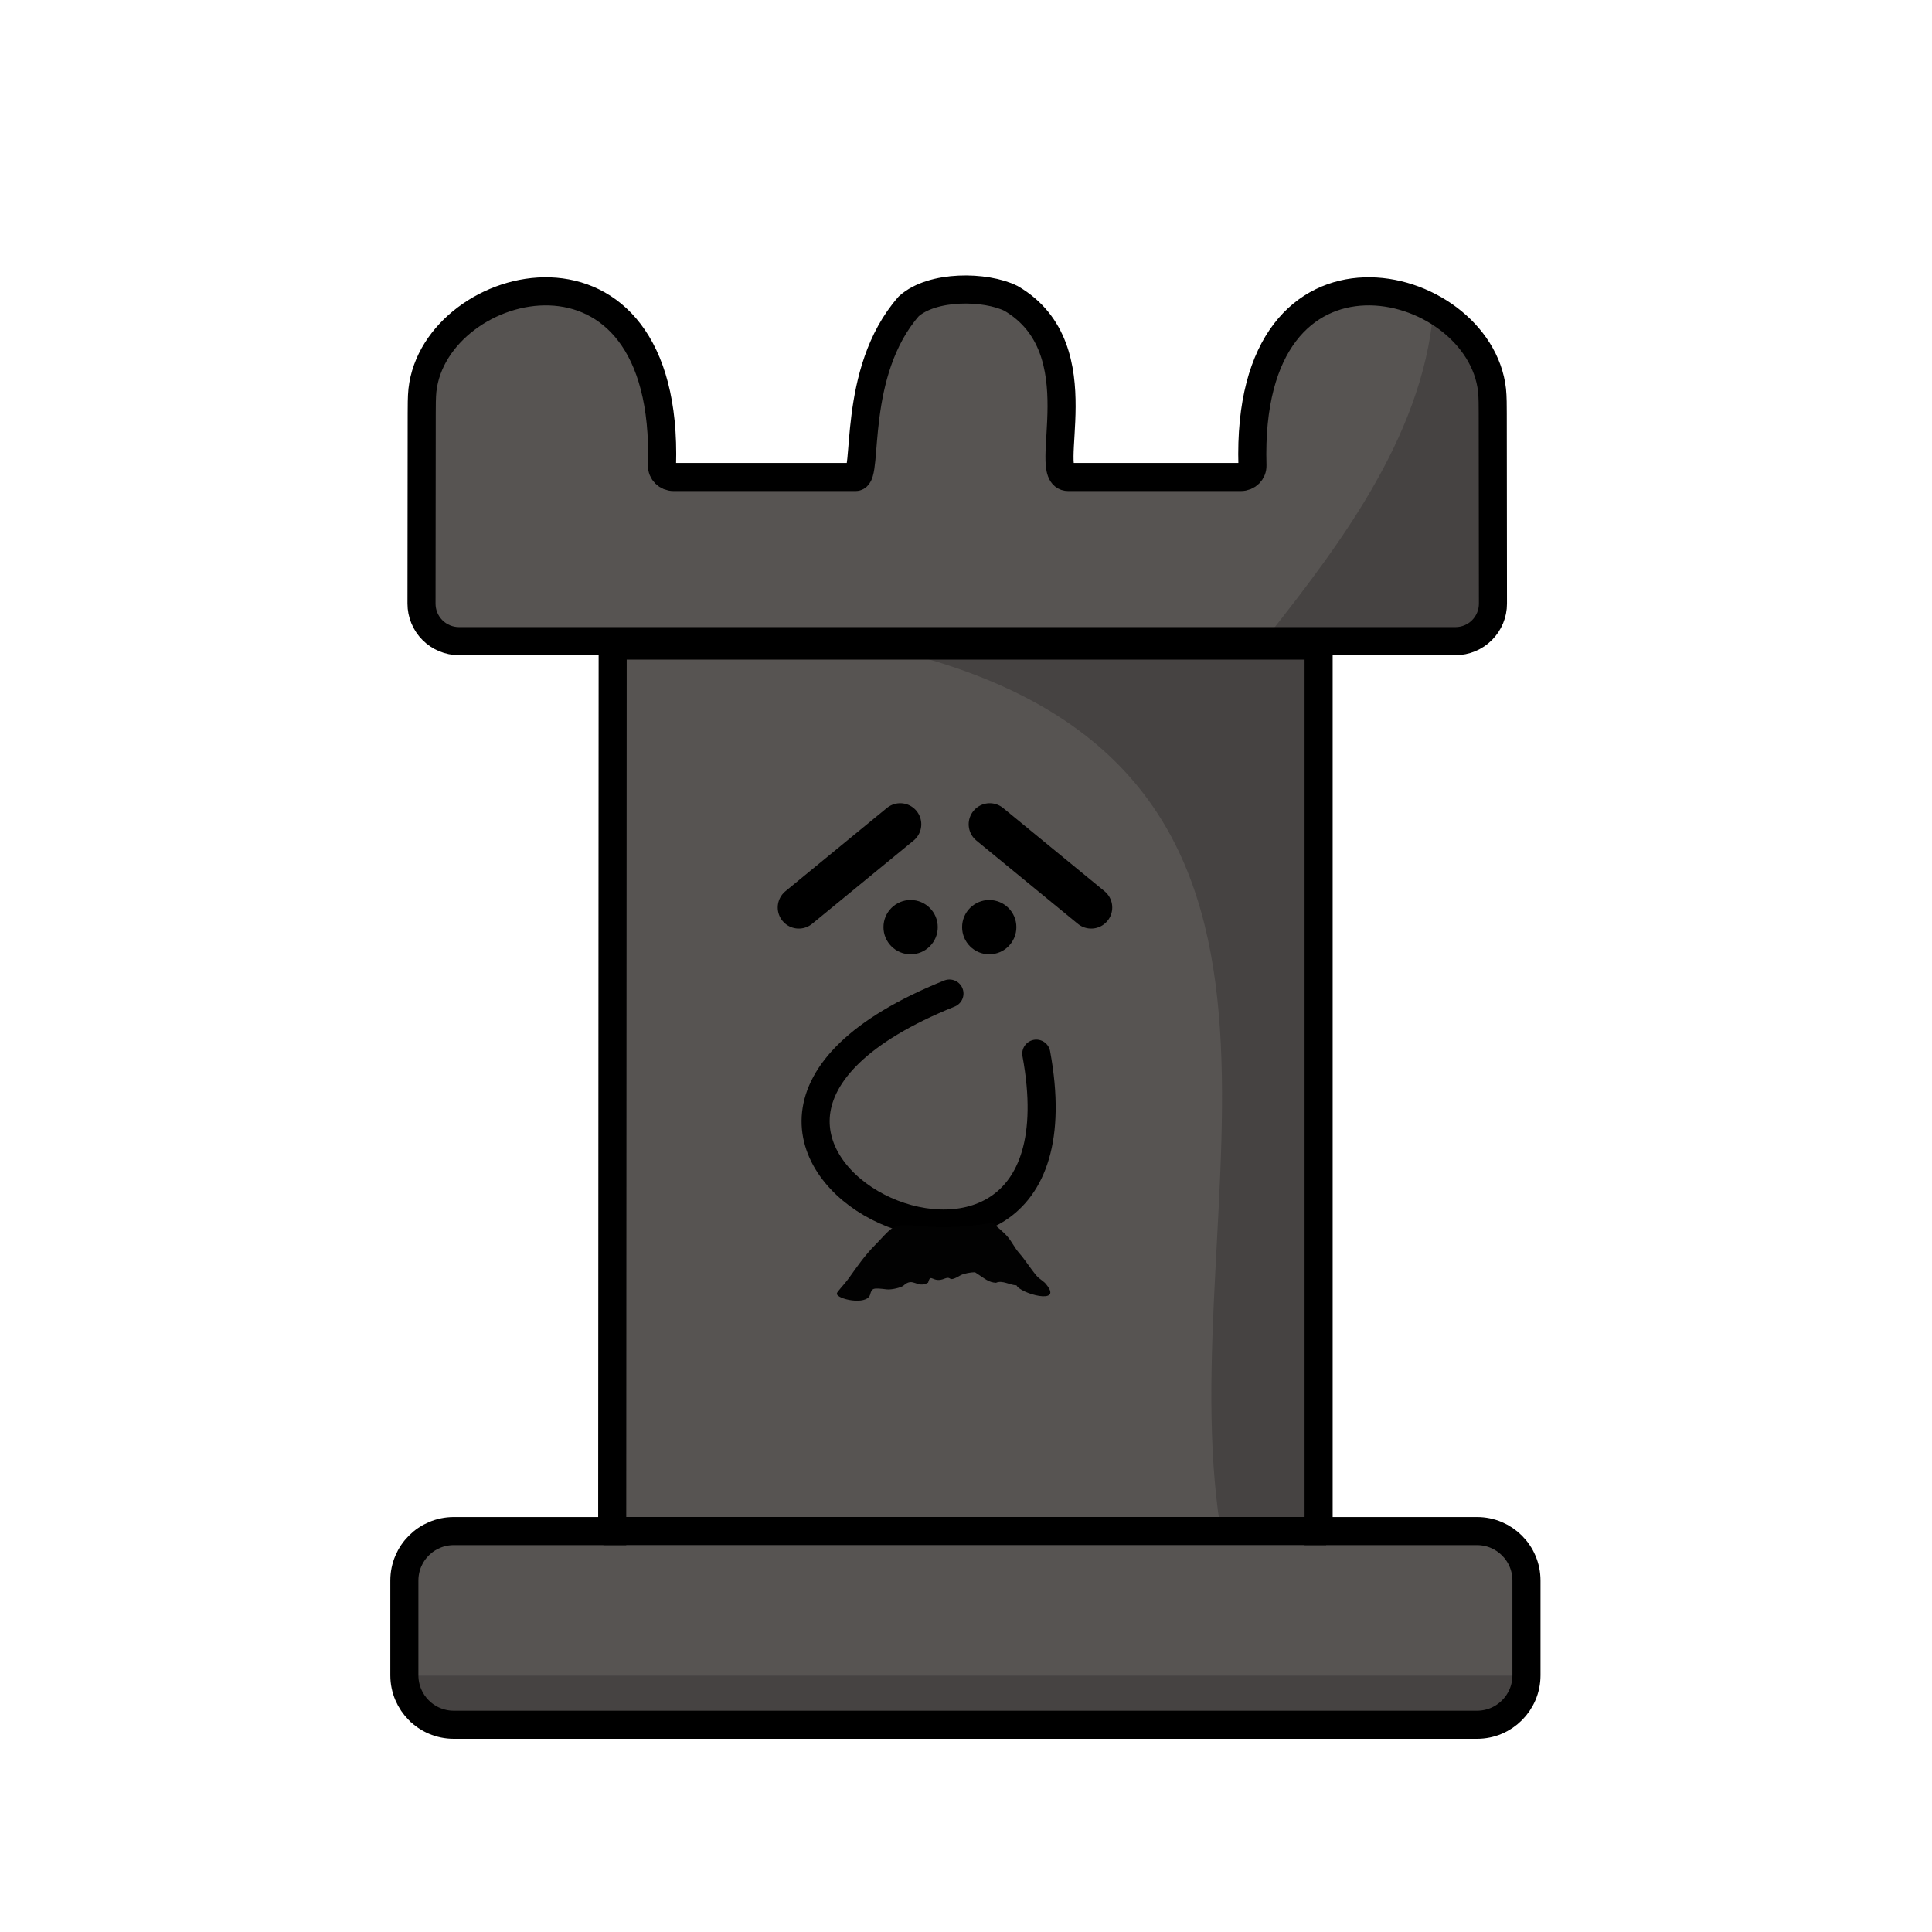
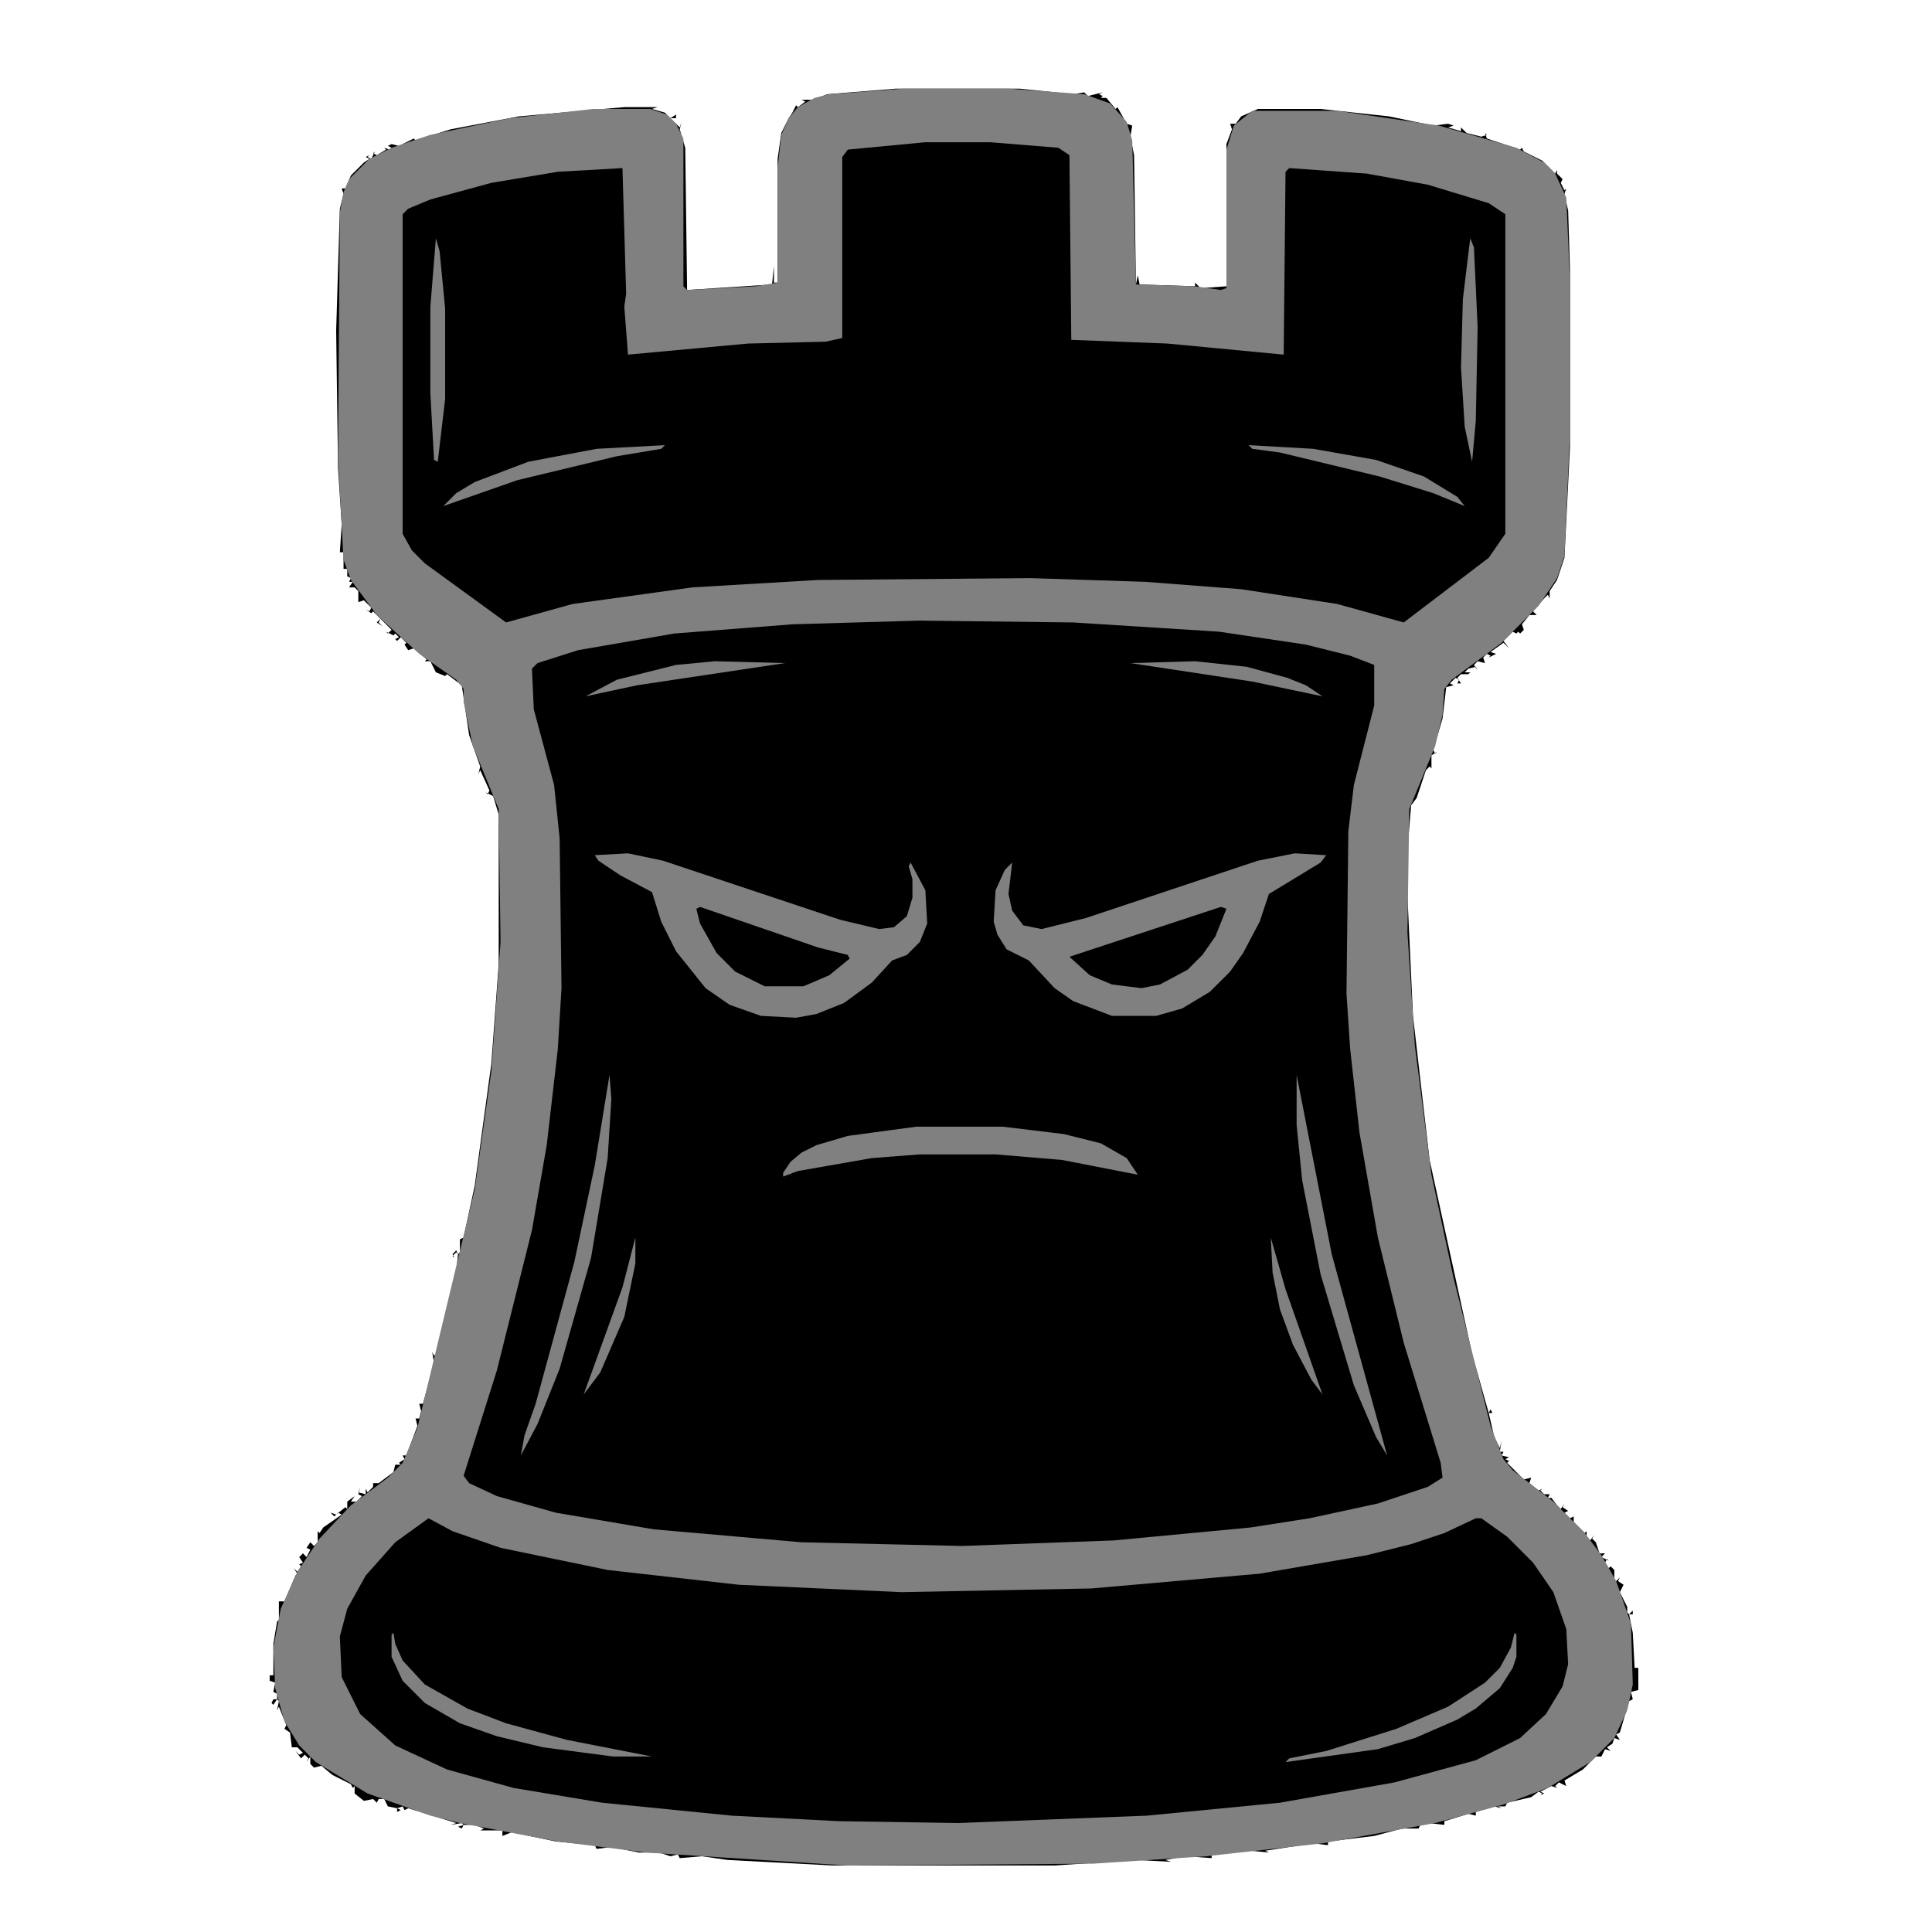
- <svg xmlns="http://www.w3.org/2000/svg" version="1.1" id="svg1" width="688" height="688" viewBox="0 0 688 688" xml:space="preserve">
-   <defs id="defs1" />
-   <g id="g1">
-     <path id="path1" style="display:inline;fill:#575452;fill-opacity:1;stroke:none;stroke-width:10;stroke-dasharray:none;stroke-opacity:1" d="m 218.177,231.901 -0.168,313.33 -69.177,5.677 -2.103,58.876 392.439,2.313 0.631,-64.343 -70.231,-2.523 V 231.893 Z" />
-     <path id="rect22" style="fill:#464342;stroke-width:8.723;stroke-linejoin:round" d="m 145.865,596.727 h 394.074 v 16.515 H 145.865 Z" />
-     <path style="fill:#464342;fill-opacity:1;stroke:none;stroke-width:10;stroke-linecap:butt;stroke-linejoin:round;stroke-opacity:1" d="m 322.344,232.482 c 165.98,42.512 94.372,195.934 112.149,311.095 l 36.534,4.112 -2.379,-318.776 z" id="path22" />
-     <path style="fill:#000000;stroke:#000000;stroke-width:10;stroke-linecap:butt;stroke-linejoin:round;stroke-opacity:1" d="M 214.869,545.214 H 472.239" id="path19" />
-     <g id="g22" style="display:inline" transform="matrix(1.739757,0.152209,-0.152209,1.739757,-217.0918,-106.9574)">
-       <path id="path13" style="display:inline;fill:#575452;fill-opacity:1;stroke:none;stroke-width:7.851;stroke-dasharray:none" d="m 316.071,133.449 h -36.32 c -1.334,0 -2.363,-1.027 -2.326,-2.295 1.484,-49.734 -45.293,-37.944 -47.83,-15.024 -0.14,1.261 -0.14,3.319 -0.141,4.588 l -0.04,38.001 a 7.486,7.486 45.03 0 0 7.486,7.494 l 198.914,0 a 7.486,7.486 134.97 0 0 7.486,-7.494 l -0.04,-38.001 c -0.002,-1.269 -0.002,-3.327 -0.141,-4.588 -2.537,-22.92 -49.314,-34.711 -47.83,15.024 0.038,1.268 -0.992,2.295 -2.326,2.295 h -34.441 c -5.707,0 5.959,-25.529 -11.433,-35.658 -5.092,-2.512 -15.681,-2.665 -20.407,1.582 -11.534,13.169 -7.991,34.076 -10.609,34.076 z" transform="matrix(1.01757,-0.08902586,0.08902586,1.01757,-22.05283,24.2134)" />
-       <path style="display:inline;fill:#464342;fill-opacity:1;stroke:none;stroke-width:7" d="m 425.812,85.405 c 1.015,26.602 -14.421,50.981 -27.675,71.241 l 43.659,-4.401 c -5.525,-27.463 3.809,-60.771 -15.984,-66.84 z" id="path20" />
-       <path id="path21" style="display:inline;fill:none;fill-opacity:1;stroke:#000000;stroke-width:5.606;stroke-dasharray:none" d="m 316.071,133.449 h -36.32 c -1.334,0 -2.363,-1.027 -2.326,-2.295 1.484,-49.734 -45.293,-37.944 -47.83,-15.024 -0.14,1.261 -0.14,3.319 -0.141,4.588 l -0.04,38.001 a 7.486,7.486 45.03 0 0 7.486,7.494 l 198.914,0 a 7.486,7.486 134.97 0 0 7.486,-7.494 l -0.04,-38.001 c -0.002,-1.269 -0.002,-3.327 -0.141,-4.588 -2.537,-22.92 -49.314,-34.711 -47.83,15.024 0.038,1.268 -0.992,2.295 -2.326,2.295 h -34.441 c -5.707,0 5.959,-25.529 -11.433,-35.658 -5.092,-2.512 -15.681,-2.665 -20.407,1.582 -11.534,13.169 -7.991,34.076 -10.609,34.076 z" transform="matrix(1.01757,-0.08902586,0.08902586,1.01757,-22.05283,24.2134)" />
-     </g>
-     <g id="g2" transform="translate(0,-7.788756)">
-       <circle style="fill:#000000;fill-opacity:1;stroke:none;stroke-width:17.105;stroke-linecap:round;stroke-dasharray:none;stroke-opacity:1" id="circle4" cx="352.277" cy="337.956" r="9.664" />
-       <path style="fill:none;stroke:#000000;stroke-width:15;stroke-linecap:round;stroke-dasharray:none;stroke-opacity:1" d="m 352.453,301.322 36.124,29.642" id="path2" />
-     </g>
-     <g id="g3" transform="translate(0,-7.788756)">
-       <path style="fill:none;stroke:#000000;stroke-width:15;stroke-linecap:round;stroke-dasharray:none;stroke-opacity:1" d="m 320.577,301.322 -36.124,29.642" id="path3" />
-       <circle style="fill:#000000;fill-opacity:1;stroke:none;stroke-width:17.105;stroke-linecap:round;stroke-dasharray:none;stroke-opacity:1" id="path4" cx="324.277" cy="337.956" r="9.664" />
-     </g>
-     <path style="fill:none;stroke:#000000;stroke-width:10;stroke-linecap:round;stroke-linejoin:round;stroke-opacity:1" d="M 369.03,375.218 C 391.453,496.493 206.566,406.724 338.104,353.807" id="path5" />
-     <path id="Path 18" class="s0" d="m 317.611,437.457 c -1.94,1.37 -3.769,3.695 -5.77,5.688 -3.837,3.822 -6.795,8.149 -9.366,11.751 -2.156,3.02 -4.469,5.067 -4.469,5.797 0,1.939 10.451,4.255 11.805,0.464 0.7,-2.5 0.9,-2.6 6,-2 1.626,0.203 5.226,-0.641 6,-1.4 3.467,-3.162 4.715,1.268 8.7,-1 0.987,-3.703 1.554,0.384 5.869,-1.438 2.954,-1.112 0.711,1.746 5.831,-1.262 1.3,-0.6 3.5,-1 5,-1 3.688,2.397 4.769,3.591 7.469,3.754 2.276,-1.033 5.005,0.867 7.297,0.903 1.296,2.916 16.582,7.159 10.733,-0.156 -0.884,-1.298 -2.528,-2.016 -3.548,-3.216 -2.229,-2.623 -4.008,-5.587 -6.206,-8.092 -1.619,-1.845 -2.505,-3.873 -4.049,-5.726 -1.482,-1.78 -3.618,-3.387 -5.397,-5.066 -24.671,3.998 -30.094,-1.431 -35.9,2 z" />
-     <path id="path24" style="display:inline;fill:none;fill-opacity:1;stroke:#000000;stroke-width:10;stroke-linecap:butt;stroke-dasharray:none;stroke-opacity:1" d="m 213.801,254.078 -0.168,315.33 h -56.412 a 17.602,17.602 135 0 0 -17.602,17.602 v 33.765 a 17.602,17.602 45 0 0 17.602,17.602 h 364.384 a 17.602,17.602 135 0 0 17.602,-17.602 V 587.01 A 17.602,17.602 45 0 0 521.605,569.408 h -56.414 V 254.07 Z" transform="translate(4.376646,-24.17707)" />
-   </g>
-   <style id="style1">
- 		.s0 { fill: #020202 } 
- 	</style>
+ <svg xmlns="http://www.w3.org/2000/svg" width="1046" height="1046" viewBox="0 0 1046 1046">
+   <path d="M 198 85 L 200 86 L 197 88 L 196 87 L 197 88 L 195 90 L 194 89 L 195 90 L 190 95 L 187 102 L 185 102 L 186 105 L 184 113 L 182 179 L 183 253 L 185 284 L 184 299 L 186 299 L 186 308 L 188 308 L 188 312 L 190 313 L 189 315 L 191 315 L 189 318 L 192 318 L 194 320 L 194 326 L 197 325 L 201 329 L 200 331 L 198 330 L 201 332 L 200 333 L 202 331 L 204 333 L 203 334 L 204 333 L 206 335 L 204 337 L 207 339 L 205 337 L 206 335 L 210 339 L 209 340 L 210 339 L 212 341 L 210 343 L 209 342 L 213 344 L 214 343 L 216 345 L 214 346 L 215 347 L 217 345 L 220 348 L 219 349 L 221 352 L 224 351 L 231 357 L 230 358 L 233 358 L 236 364 L 241 366 L 242 365 L 250 371 L 254 398 L 260 415 L 259 419 L 260 417 L 265 428 L 264 430 L 263 429 L 267 431 L 270 441 L 270 522 L 266 576 L 257 642 L 251 670 L 249 671 L 249 678 L 248 679 L 247 677 L 245 679 L 246 681 L 245 680 L 247 678 L 248 679 L 247 688 L 236 733 L 235 734 L 234 732 L 235 738 L 229 760 L 227 760 L 228 764 L 227 768 L 225 768 L 226 772 L 220 788 L 218 788 L 219 790 L 216 792 L 217 793 L 214 793 L 213 797 L 211 796 L 213 797 L 205 803 L 202 803 L 202 805 L 199 808 L 198 806 L 198 809 L 194 808 L 195 805 L 194 809 L 196 810 L 193 813 L 190 813 L 192 810 L 188 813 L 188 817 L 187 816 L 182 820 L 179 819 L 181 821 L 183 819 L 185 820 L 175 827 L 173 830 L 172 829 L 172 835 L 170 837 L 168 835 L 166 838 L 168 839 L 166 843 L 164 841 L 165 840 L 162 843 L 164 846 L 162 847 L 163 848 L 161 851 L 159 849 L 161 852 L 160 853 L 158 851 L 160 853 L 154 867 L 151 867 L 151 877 L 150 878 L 148 876 L 150 878 L 148 890 L 148 907 L 146 907 L 146 901 L 146 910 L 149 911 L 148 916 L 150 917 L 150 920 L 148 920 L 147 922 L 148 923 L 150 920 L 151 921 L 150 926 L 151 924 L 155 934 L 154 936 L 157 938 L 158 946 L 161 946 L 164 949 L 162 950 L 160 948 L 163 952 L 165 950 L 167 952 L 166 954 L 168 951 L 168 955 L 170 957 L 174 956 L 180 961 L 190 966 L 191 968 L 192 967 L 192 971 L 197 975 L 202 974 L 204 976 L 205 974 L 208 974 L 210 978 L 215 979 L 215 981 L 217 980 L 215 979 L 218 978 L 219 980 L 221 979 L 247 987 L 244 988 L 250 987 L 251 988 L 248 989 L 250 990 L 251 988 L 257 988 L 262 990 L 260 991 L 272 991 L 272 994 L 277 992 L 301 997 L 322 999 L 323 1001 L 331 1000 L 346 1003 L 357 1003 L 363 1005 L 367 1004 L 368 1006 L 380 1005 L 394 1007 L 451 1010 L 571 1010 L 615 1007 L 634 1008 L 631 1007 L 642 1005 L 656 1006 L 656 1004 L 677 1002 L 687 1003 L 685 1002 L 711 998 L 719 999 L 719 997 L 744 994 L 759 990 L 768 990 L 769 988 L 773 987 L 782 988 L 782 986 L 795 982 L 799 983 L 799 981 L 809 978 L 813 979 L 811 978 L 815 978 L 816 976 L 829 973 L 833 970 L 835 971 L 834 972 L 836 971 L 834 970 L 840 967 L 843 968 L 842 967 L 844 965 L 848 967 L 847 964 L 857 958 L 864 951 L 867 951 L 869 947 L 872 948 L 870 946 L 873 944 L 874 941 L 877 942 L 875 939 L 877 938 L 882 921 L 884 920 L 883 916 L 887 915 L 887 903 L 885 903 L 884 884 L 882 874 L 884 874 L 884 872 L 882 874 L 881 873 L 881 870 L 877 862 L 879 858 L 876 856 L 877 854 L 875 856 L 874 855 L 874 850 L 872 848 L 871 849 L 869 846 L 870 844 L 871 845 L 867 843 L 869 841 L 866 841 L 864 835 L 865 833 L 864 835 L 862 833 L 863 831 L 861 834 L 859 832 L 859 829 L 858 830 L 855 827 L 857 826 L 855 827 L 852 824 L 852 821 L 851 820 L 852 821 L 850 822 L 847 819 L 849 818 L 846 816 L 847 814 L 848 815 L 846 813 L 847 814 L 845 817 L 843 815 L 844 814 L 843 815 L 840 811 L 838 811 L 839 809 L 836 809 L 837 807 L 836 809 L 834 807 L 835 806 L 833 807 L 828 803 L 829 800 L 825 801 L 822 798 L 823 797 L 822 798 L 816 792 L 817 791 L 815 790 L 817 789 L 813 788 L 814 786 L 816 786 L 812 786 L 813 780 L 812 784 L 809 778 L 806 765 L 808 765 L 807 763 L 806 765 L 797 733 L 774 628 L 765 550 L 762 485 L 762 460 L 764 436 L 767 432 L 772 417 L 774 415 L 775 416 L 775 409 L 778 407 L 777 408 L 776 406 L 781 389 L 783 372 L 787 371 L 785 370 L 788 367 L 790 368 L 789 370 L 791 370 L 789 367 L 791 365 L 794 367 L 791 365 L 795 365 L 796 364 L 793 364 L 795 362 L 799 361 L 800 363 L 798 360 L 800 358 L 804 359 L 803 356 L 805 354 L 807 355 L 806 356 L 810 354 L 807 353 L 814 348 L 817 351 L 814 347 L 819 342 L 821 343 L 820 344 L 822 342 L 823 343 L 825 341 L 824 338 L 828 333 L 832 333 L 830 331 L 836 324 L 837 325 L 836 324 L 838 322 L 839 324 L 839 320 L 843 314 L 847 302 L 850 242 L 850 146 L 849 114 L 847 105 L 848 102 L 847 103 L 845 99 L 846 97 L 847 98 L 843 94 L 843 92 L 842 94 L 835 87 L 825 82 L 824 80 L 823 81 L 805 75 L 804 72 L 805 73 L 802 74 L 794 72 L 791 69 L 791 71 L 784 69 L 787 68 L 784 67 L 776 68 L 752 63 L 715 59 L 681 59 L 672 63 L 669 67 L 666 67 L 667 70 L 664 78 L 664 155 L 650 156 L 647 153 L 647 155 L 617 154 L 616 149 L 615 154 L 614 84 L 612 74 L 613 68 L 610 67 L 605 58 L 604 59 L 599 53 L 596 53 L 597 52 L 595 51 L 597 50 L 589 52 L 587 50 L 581 51 L 552 48 L 485 48 L 448 51 L 440 54 L 434 54 L 436 55 L 432 58 L 431 57 L 429 61 L 428 60 L 429 61 L 427 64 L 426 63 L 427 64 L 423 72 L 421 86 L 421 153 L 419 153 L 419 144 L 418 154 L 372 157 L 371 80 L 368 70 L 369 66 L 368 69 L 363 64 L 366 64 L 366 62 L 363 64 L 360 61 L 353 59 L 356 58 L 338 58 L 281 63 L 244 70 L 225 76 L 224 75 L 216 79 L 212 78 L 210 79 L 212 80 L 211 81 L 208 80 L 209 81 L 204 84 L 202 83 L 203 82 L 201 86 L 199 85 L 200 84 Z" fill="#000000" fill-rule="evenodd" stroke="none" />
+   <path d="M 200 86 L 189 97 L 186 104 L 184 115 L 183 248 L 186 303 L 190 314 L 204 333 L 227 354 L 247 368 L 251 373 L 251 380 L 256 404 L 270 438 L 271 510 L 266 580 L 257 644 L 226 773 L 218 792 L 210 800 L 190 815 L 173 833 L 161 851 L 152 871 L 148 892 L 149 914 L 154 932 L 162 945 L 171 954 L 199 971 L 233 983 L 249 987 L 302 997 L 350 1003 L 459 1010 L 592 1009 L 653 1005 L 716 998 L 777 987 L 814 977 L 838 968 L 861 954 L 874 941 L 881 926 L 884 912 L 883 879 L 875 856 L 867 842 L 858 830 L 841 813 L 819 796 L 814 790 L 807 772 L 787 692 L 775 636 L 766 566 L 762 505 L 763 438 L 777 404 L 781 387 L 782 373 L 786 368 L 813 348 L 833 328 L 843 313 L 847 301 L 850 235 L 850 153 L 848 107 L 842 94 L 836 88 L 821 80 L 779 68 L 724 60 L 678 60 L 668 68 L 664 81 L 664 156 L 661 157 L 647 155 L 615 154 L 613 76 L 610 66 L 601 56 L 587 51 L 546 48 L 489 48 L 449 51 L 441 53 L 432 58 L 427 64 L 423 73 L 421 91 L 421 153 L 409 155 L 372 157 L 370 155 L 370 75 L 366 67 L 361 62 L 352 59 L 321 59 L 276 64 L 233 73 L 212 80 Z M 184 886 L 188 871 L 198 853 L 214 835 L 232 822 L 245 829 L 271 838 L 329 850 L 400 858 L 488 862 L 591 860 L 682 852 L 740 842 L 764 836 L 782 830 L 799 822 L 802 822 L 816 832 L 830 846 L 841 862 L 848 882 L 849 901 L 846 913 L 837 928 L 823 941 L 799 953 L 755 965 L 693 976 L 621 983 L 519 987 L 454 986 L 396 983 L 326 976 L 278 968 L 242 958 L 214 945 L 195 928 L 185 908 Z M 821 885 L 820 884 L 818 892 L 812 903 L 804 911 L 784 924 L 756 936 L 718 948 L 698 952 L 696 954 L 746 947 L 766 941 L 789 931 L 799 925 L 812 914 L 819 903 L 821 897 Z M 212 885 L 212 897 L 218 910 L 230 922 L 249 933 L 269 940 L 294 946 L 332 951 L 353 951 L 307 942 L 274 933 L 253 925 L 230 912 L 218 899 L 214 890 L 213 884 Z M 288 362 L 291 359 L 313 352 L 365 343 L 429 338 L 498 336 L 581 337 L 660 342 L 707 349 L 731 355 L 744 360 L 744 382 L 733 425 L 730 450 L 729 538 L 731 568 L 736 613 L 746 670 L 760 727 L 780 792 L 781 800 L 773 805 L 746 814 L 709 822 L 677 827 L 603 834 L 521 837 L 434 835 L 354 828 L 301 819 L 269 810 L 254 803 L 251 799 L 269 742 L 288 666 L 296 620 L 302 568 L 304 535 L 303 454 L 300 425 L 289 384 Z M 688 670 L 689 689 L 693 709 L 700 728 L 710 747 L 716 755 L 696 698 Z M 344 670 L 337 697 L 316 755 L 325 743 L 338 713 L 344 684 Z M 424 635 L 424 637 L 432 634 L 472 627 L 498 625 L 539 625 L 575 628 L 616 636 L 610 627 L 596 619 L 576 614 L 543 610 L 496 610 L 459 615 L 442 620 L 434 624 L 428 629 Z M 702 582 L 702 609 L 705 639 L 715 690 L 733 750 L 745 778 L 751 788 L 721 679 Z M 330 582 L 322 631 L 311 683 L 290 760 L 284 777 L 282 788 L 291 771 L 303 741 L 320 681 L 329 627 L 331 595 Z M 718 463 L 701 462 L 681 466 L 588 497 L 564 503 L 554 501 L 548 493 L 546 484 L 548 467 L 544 471 L 539 482 L 538 499 L 540 506 L 545 514 L 557 520 L 571 535 L 581 542 L 602 550 L 626 550 L 640 546 L 655 537 L 666 526 L 673 516 L 682 499 L 687 484 L 715 467 Z M 664 492 L 658 507 L 651 517 L 643 525 L 628 533 L 618 535 L 602 533 L 590 528 L 579 518 L 661 491 Z M 322 463 L 324 466 L 336 474 L 353 483 L 358 499 L 366 515 L 382 535 L 395 544 L 412 550 L 431 551 L 442 549 L 457 543 L 472 532 L 483 520 L 491 517 L 498 510 L 502 500 L 501 482 L 493 467 L 492 469 L 494 476 L 494 486 L 491 496 L 484 502 L 476 503 L 455 498 L 359 466 L 340 462 Z M 377 492 L 379 491 L 443 513 L 459 517 L 460 519 L 449 528 L 435 534 L 414 534 L 398 526 L 388 516 L 379 500 Z M 612 359 L 678 369 L 716 377 L 707 371 L 697 367 L 675 361 L 647 358 Z M 425 359 L 387 358 L 366 360 L 334 368 L 317 377 L 345 371 Z M 218 116 L 221 113 L 233 108 L 266 99 L 302 93 L 337 91 L 339 159 L 338 166 L 340 192 L 405 186 L 447 185 L 456 183 L 456 85 L 459 81 L 501 77 L 536 77 L 573 80 L 579 84 L 580 184 L 632 186 L 695 192 L 696 93 L 698 91 L 740 94 L 773 100 L 806 110 L 815 116 L 815 289 L 806 302 L 760 337 L 724 327 L 672 319 L 620 315 L 558 313 L 443 314 L 375 318 L 310 327 L 274 337 L 230 305 L 223 298 L 218 289 Z M 676 241 L 678 243 L 693 245 L 747 258 L 776 267 L 793 274 L 789 269 L 771 258 L 745 249 L 711 243 Z M 360 241 L 323 243 L 286 250 L 257 261 L 247 267 L 240 274 L 280 260 L 334 247 L 358 243 Z M 796 129 L 792 162 L 791 199 L 793 231 L 797 250 L 799 228 L 800 177 L 798 134 Z M 236 129 L 233 166 L 233 213 L 235 249 L 237 250 L 241 216 L 241 167 L 238 136 Z" fill="#808080" fill-rule="evenodd" stroke="none" />
</svg>
